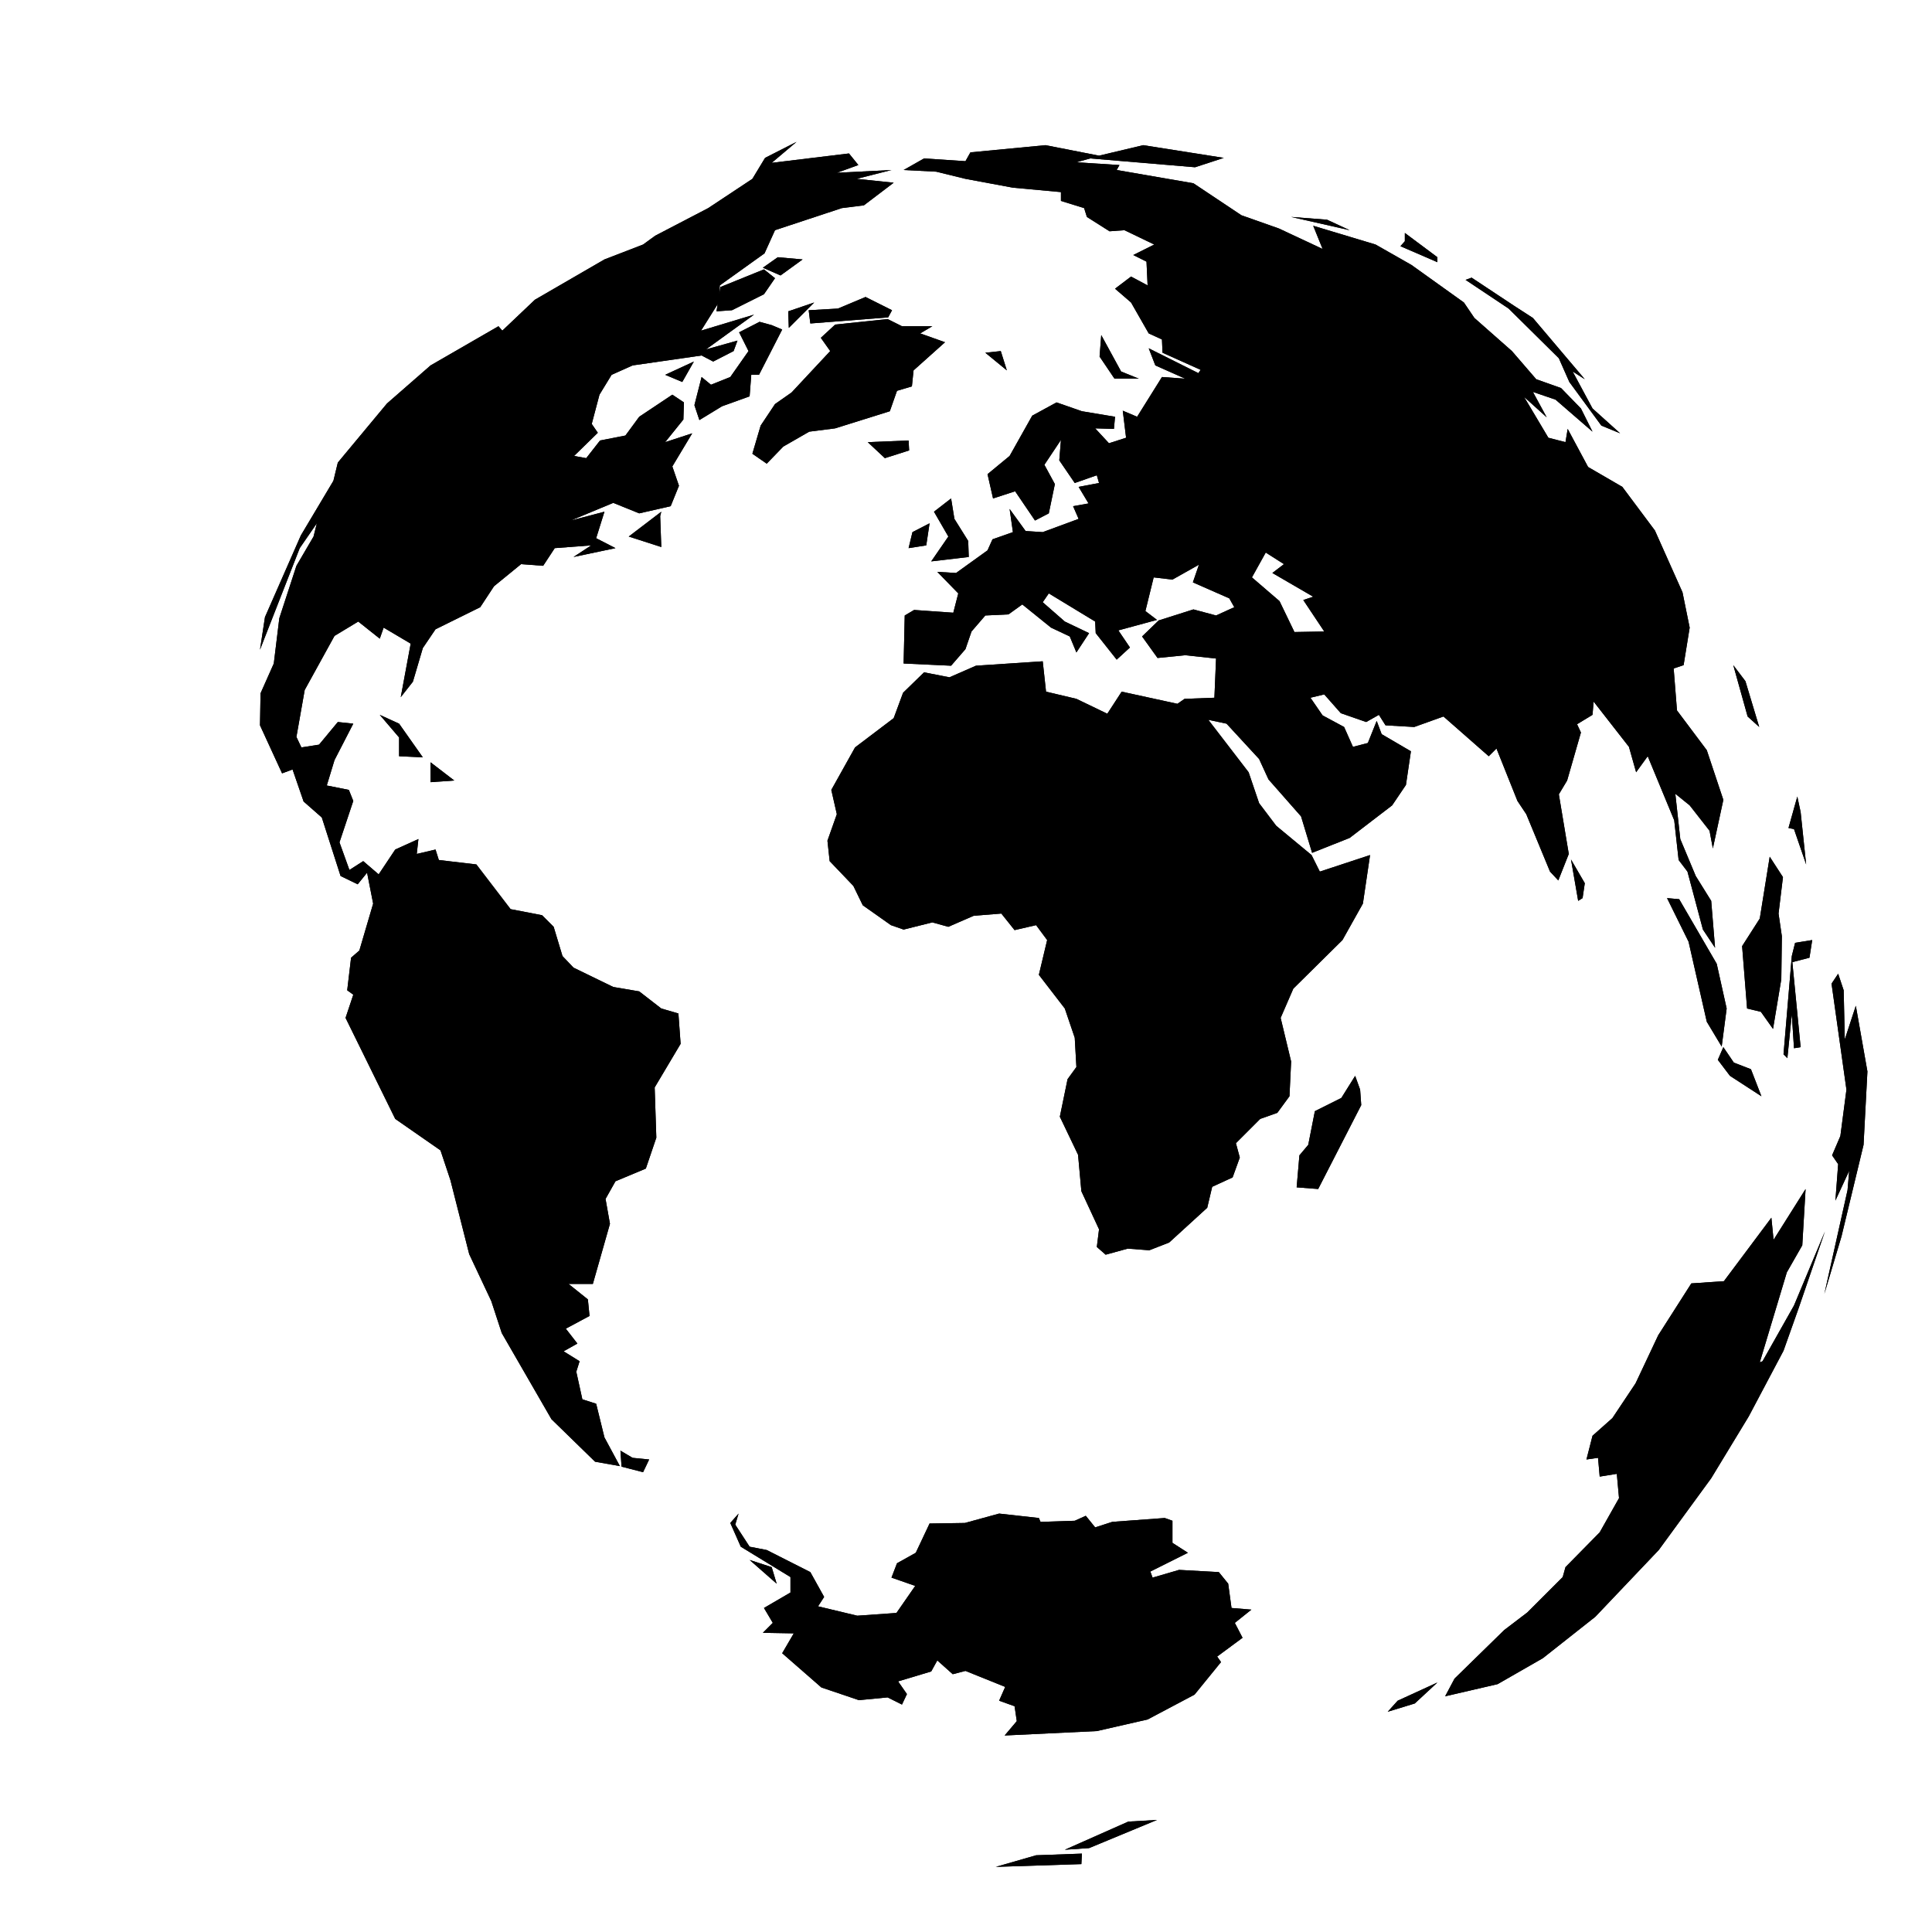
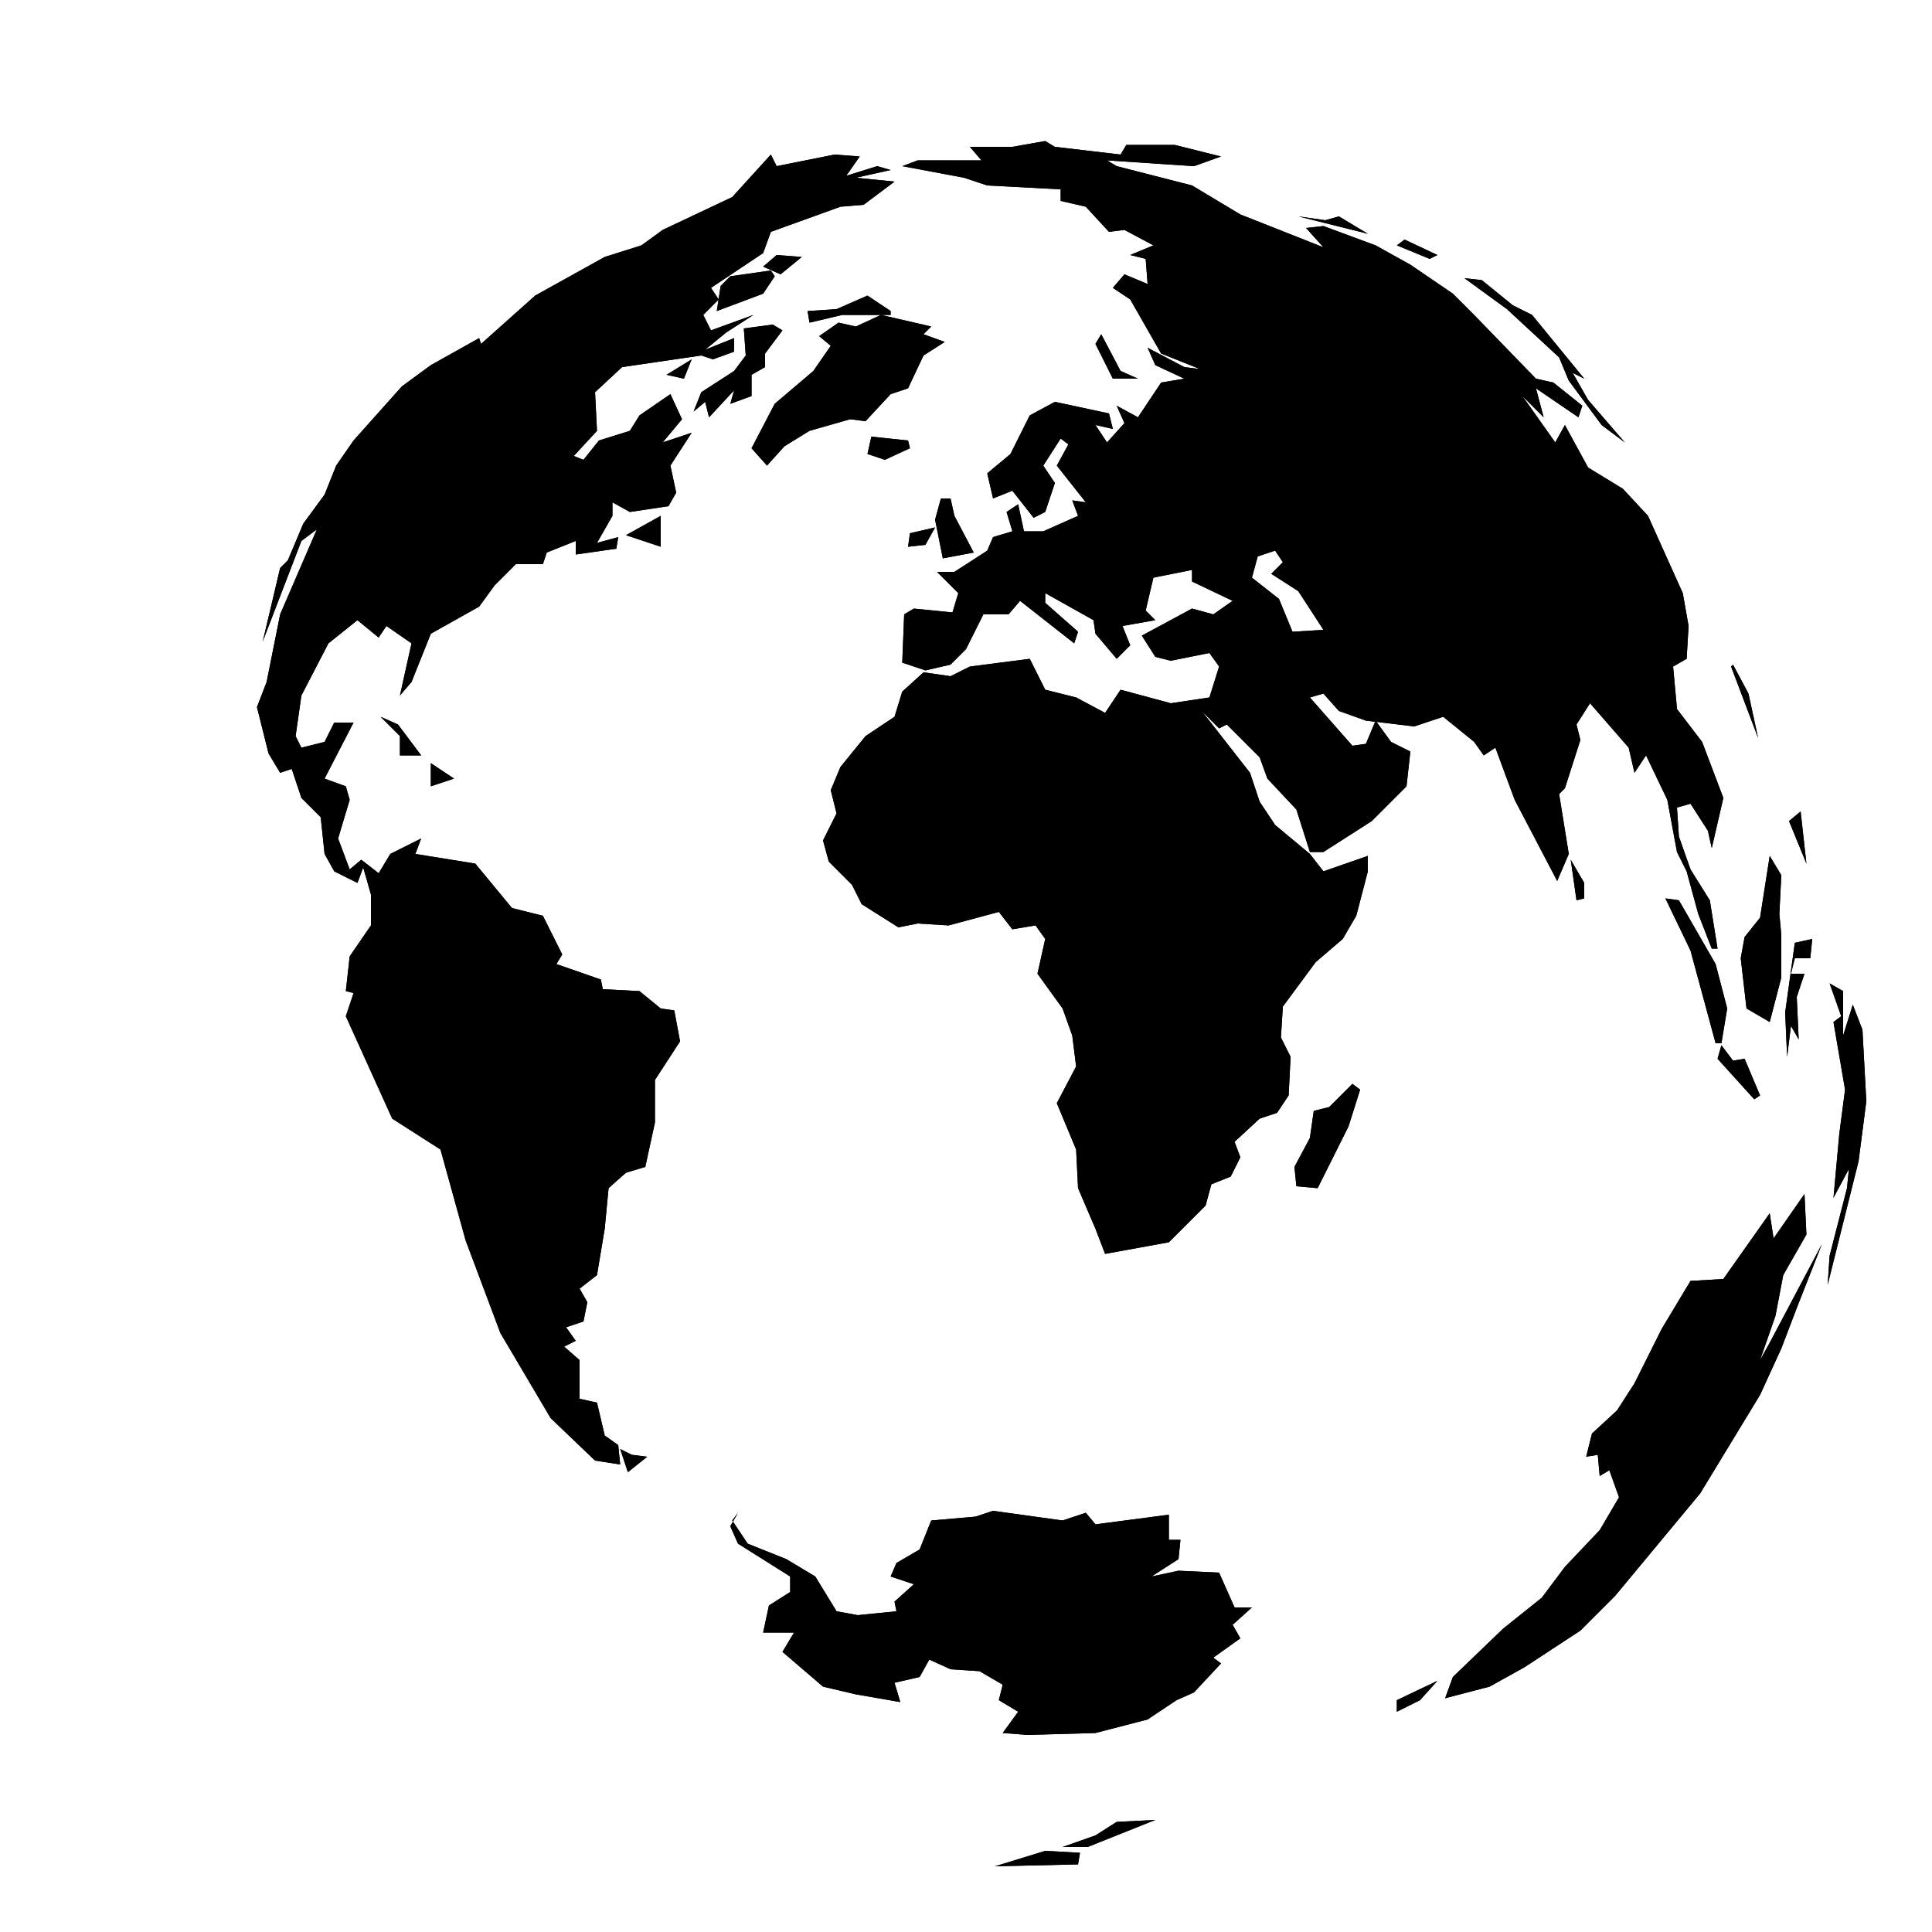
- <svg xmlns="http://www.w3.org/2000/svg" version="1.1" width="350" height="350" viewBox="0 0 350 350">
-   <path class="state" transform="scale(0.1)" d="M1398,2839l9,30 -49,-43ZM1338,2742l-6,20 26,40 31,6 79,40 25,45 -11,17 71,17 71,-5 34,-49 -43,-15 10,-26 34,-19 25,-53 64,-1 62,-17 72,8 3,7 62,-2 20,-9 17,21 31,-10 95,-7 14,5v40l28,18 -68,34 4,11 48,-14 72,4 17,21 6,44 36,3 -30,24 14,27 -46,34 7,10 -48,59 -85,45 -92,21 -167,8 22,-26 -4,-27 -28,-10 11,-25 -72,-29 -23,6 -28,-25 -11,20 -60,18 16,23 -9,19 -26,-13 -52,5 -68,-23 -71,-62 21,-36 -56,-1 18,-18 -16,-27 48,-28v-28l-90,-55 -19,-43ZM1146,2641l30,3 -11,23 -39,-10 -2,-29ZM2604,3048l-41,38 -49,15 18,-20ZM1973,3348l-44,3 115,-51 52,-3ZM1959,3377l-155,5 73,-21 83,-3ZM2464,1974l2,28 -78,152 -39,-3 5,-58 16,-19 12,-61 48,-24 25,-40ZM3258,2371l-27,76 -63,119 -68,112 -95,130 -115,121 -95,75 -82,47 -95,22 17,-32 90,-88 42,-32 64,-64 5,-18 62,-63 35,-62 -4,-44 -31,5 -3,-34 -21,3 11,-43 36,-32 42,-63 41,-87 60,-94 59,-4 86,-115 4,40 58,-92 -6,102 -28,49 -49,163 5,-2 57,-101 56,-134ZM3141,1925l31,12 19,49 -57,-37 -22,-29 10,-23ZM3340,1794l2,89 20,-61 21,119 -7,133 -40,166 -31,104 42,-188 3,-35 -25,54 5,-66 -11,-16 15,-35 11,-84 -27,-192 12,-18ZM3283,1703l-5,32 -31,8 15,154 -12,2 -4,-61 -8,79 -7,-7 15,-178 6,-24ZM3119,1896l-27,-45 -33,-145 -39,-79 22,2 68,117 18,81ZM3228,1696l-1,78 -15,90 -22,-31 -25,-6 -9,-113 32,-50 18,-112 24,37 -8,66ZM3262,1471l10,95 -22,-64 -10,-2 16,-57ZM2867,1627l-8,5 -13,-75 25,43ZM3140,1205l22,29 25,83 -21,-19ZM780,1381l43,33 -43,3ZM723,1311l43,61 -43,-2v-34l-35,-41ZM2743,554l34,22 94,111 -22,-14 36,67 50,45 -34,-14 -58,-79 -19,-43 -91,-90 -78,-52 11,-4ZM2545,437v-15l59,44v9l-67,-29ZM1196,935l2,56 -59,-19 59,-45ZM2404,398l41,19 -106,-24ZM1678,988l-32,5 7,-29 31,-16ZM1723,903l6,37 25,40 1,29 -68,8 31,-45 -26,-45ZM1257,655l-21,37 -31,-13ZM1646,798l1,18 -44,14 -31,-29ZM1749,292v32l-53,-13 -59,-3 37,-21ZM1319,604l-40,29 57,-16 -7,19 -37,19 -21,-11 -125,18 -38,17 -22,36 -14,53 11,16 -43,42 22,4 25,-32 46,-9 25,-34 60,-40 21,14 -1,31 -33,41 49,-16 -36,60 12,35 -15,37 -57,13 -47,-19 -77,32 61,-16 -15,48 35,18 -76,16 32,-21 -66,5 -21,32 -40,-3 -49,40 -25,38 -81,40 -23,34 -18,61 -22,28 18,-97 -49,-29 -7,20 -39,-31 -43,26 -54,98 -15,85 9,19 32,-5 34,-41 28,3 -34,66 -14,46 40,8 8,20 -25,75 18,50 25,-16 28,24 30,-45 42,-19 -3,27 34,-8 6,19 68,8 62,81 57,11 21,21 16,53 20,21 72,35 47,8 40,31 31,9 4,55 -47,79 3,91 -19,56 -55,23 -18,32 8,45 -31,109h-44l35,28 3,30 -43,23 21,27 -25,14 29,18 -6,19 11,50 25,8 15,61 28,52 -45,-8 -79,-77 -90,-156 -19,-58 -40,-85 -34,-134 -18,-54 -82,-57 -90,-183 14,-42 -11,-8 7,-59 15,-13 25,-85 -11,-56 -17,21 -31,-15 -34,-106 -33,-29 -20,-58 -19,7 -40,-87 1,-58 24,-54 10,-82 31,-95 31,-53 6,-24 -31,45 -72,184 9,-59 65,-148 59,-99 8,-33 89,-107 79,-69 123,-71 7,8 59,-56 126,-73 70,-27 22,-16 96,-50 80,-53 23,-38 57,-29 -45,38 140,-17 17,21 -39,14 99,-5 -63,16 67,7 -54,41 -40,5 -121,40 -19,42 -81,58 -2,31 -32,51 96,-29ZM1404,504l-20,29 -58,29 -28,2 7,-44 79,-32ZM1398,589l19,8 -42,82h-14l-3,39 -50,18 -41,25 -9,-27 13,-51 17,14 35,-14 33,-47 -17,-34 37,-19ZM1382,485l27,-19 45,4 -40,29ZM2063,686h-44l-27,-40 3,-39 36,66ZM1475,548l-46,46 -1,-30ZM1749,324v-32l9,-16 136,-13 97,19 80,-19 146,23 -52,17 -190,-16 -25,7 78,5 -5,9 139,24 87,58 68,24 79,37 -17,-42 113,34 65,37 95,68 19,28 68,60 44,51 45,16 36,37 21,42 -67,-58 -41,-14 25,46 -41,-37 44,74 31,8 4,-24 37,69 62,36 59,79 50,112 13,64 -11,68 -18,6 6,76 54,72 30,90 -19,88 -6,-32 -36,-46 -26,-21 9,82 28,67 28,45 7,85 -22,-33 -28,-105 -16,-21 -8,-72 -48,-116 -21,29 -13,-46 -64,-82 -2,24 -28,17 7,15 -25,87 -15,25 18,108 -19,48 -15,-16 -43,-104 -16,-24 -38,-95 -14,14 -82,-72 -53,19 -52,-3 -12,-19 -23,13 -46,-16 -30,-34 -25,6 22,32 39,21 16,36 27,-7 16,-40 9,24 53,31 -9,61 -25,37 -77,59 -68,27 -20,-66 -59,-67 -17,-37 -59,-64 -33,-7 73,95 19,56 31,41 64,53 15,30 91,-30 -13,88 -37,66 -89,88 -23,53 19,79 -3,63 -22,30 -31,11 -44,44 7,26 -13,36 -37,17 -9,38 -69,63 -36,14 -39,-3 -40,11 -16,-14 4,-32 -32,-69 -6,-66 -33,-69 14,-68 16,-22 -3,-53 -18,-53 -47,-61 15,-63 -20,-27 -39,9 -24,-30 -50,4 -46,20 -29,-8 -52,13 -23,-8 -51,-36 -17,-35 -43,-45 -4,-37 17,-48 -10,-44 43,-77 70,-53 17,-46 38,-37 46,9 48,-21 121,-8 6,55 55,13 56,27 26,-40 101,22 13,-9 54,-2 3,-71 -56,-6 -50,5 -28,-39 30,-29 63,-20 41,11 33,-15 -9,-16 -66,-29 11,-32 -48,27 -34,-4 -15,61 21,16 -70,19 21,31 -24,22 -38,-48 -1,-21 -84,-51 -11,16 40,35 44,21 -23,35 -12,-29 -34,-16 -52,-42 -25,18 -42,2 -25,29 -11,32 -26,30 -86,-4 2,-87 17,-10 71,5 9,-35 -38,-39 34,2 57,-41 9,-20 37,-13 -6,-42 29,40 31,2 65,-24 -10,-23 28,-5 -18,-30 37,-7 -4,-14 -40,14 -28,-41 3,-37 -30,45 19,35 -11,53 -25,13 -36,-53 -40,13 -10,-44 40,-33 41,-73 44,-24 46,16 60,10 -2,22 -34,-1 25,27 31,-10 -6,-49 26,11 45,-72 42,3 -54,-24 -12,-31 90,45 4,-6 -69,-31 -1,-24 -24,-11 -32,-56 -29,-25 29,-22 30,16 -2,-43 -24,-12 38,-19 -54,-26 -27,2 -41,-26 -5,-16 -42,-13v-16l-87,-8ZM2318,1089l27,56 54,-1 -38,-57 18,-6 -74,-43 21,-16 -33,-21 -25,45ZM1813,636l11,35 -39,-32ZM1616,562l-7,13 -141,11 -3,-24 53,-3 50,-21ZM1689,591l-22,13 45,16 -57,51 -3,29 -27,8 -13,37 -99,31 -47,6 -47,27 -30,31 -26,-18 15,-51 26,-39 30,-21 70,-75 -17,-24 26,-24 95,-10 26,13Z" />
-   <g class="counties" transform="scale(0.1)">
-     <path data-fips-int="0" data-name="" d="M1398,2839l9,30 -49,-43Z" />
-     <path data-fips-int="0" data-name="" d="M1338,2742l-6,20 26,40 31,6 79,40 25,45 -11,17 71,17 71,-5 34,-49 -43,-15 10,-26 34,-19 25,-53 64,-1 62,-17 72,8 3,7 62,-2 20,-9 17,21 31,-10 95,-7 14,5v40l28,18 -68,34 4,11 48,-14 72,4 17,21 6,44 36,3 -30,24 14,27 -46,34 7,10 -48,59 -85,45 -92,21 -167,8 22,-26 -4,-27 -28,-10 11,-25 -72,-29 -23,6 -28,-25 -11,20 -60,18 16,23 -9,19 -26,-13 -52,5 -68,-23 -71,-62 21,-36 -56,-1 18,-18 -16,-27 48,-28v-28l-90,-55 -19,-43Z" />
-     <path data-fips-int="0" data-name="" d="M1146,2641l30,3 -11,23 -39,-10 -2,-29Z" />
-     <path data-fips-int="0" data-name="" d="M2604,3048l-41,38 -49,15 18,-20Z" />
-     <path data-fips-int="0" data-name="" d="M1973,3348l-44,3 115,-51 52,-3Z" />
-     <path data-fips-int="0" data-name="" d="M1959,3377l-155,5 73,-21 83,-3Z" />
-     <path data-fips-int="0" data-name="" d="M2464,1974l2,28 -78,152 -39,-3 5,-58 16,-19 12,-61 48,-24 25,-40Z" />
-     <path data-fips-int="0" data-name="" d="M3258,2371l-27,76 -63,119 -68,112 -95,130 -115,121 -95,75 -82,47 -95,22 17,-32 90,-88 42,-32 64,-64 5,-18 62,-63 35,-62 -4,-44 -31,5 -3,-34 -21,3 11,-43 36,-32 42,-63 41,-87 60,-94 59,-4 86,-115 4,40 58,-92 -6,102 -28,49 -49,163 5,-2 57,-101 56,-134Z" />
-     <path data-fips-int="0" data-name="" d="M3141,1925l31,12 19,49 -57,-37 -22,-29 10,-23Z" />
-     <path data-fips-int="0" data-name="" d="M3340,1794l2,89 20,-61 21,119 -7,133 -40,166 -31,104 42,-188 3,-35 -25,54 5,-66 -11,-16 15,-35 11,-84 -27,-192 12,-18Z" />
-     <path data-fips-int="0" data-name="" d="M3283,1703l-5,32 -31,8 15,154 -12,2 -4,-61 -8,79 -7,-7 15,-178 6,-24Z" />
-     <path data-fips-int="0" data-name="" d="M3119,1896l-27,-45 -33,-145 -39,-79 22,2 68,117 18,81Z" />
-     <path data-fips-int="0" data-name="" d="M3228,1696l-1,78 -15,90 -22,-31 -25,-6 -9,-113 32,-50 18,-112 24,37 -8,66Z" />
-     <path data-fips-int="0" data-name="" d="M3262,1471l10,95 -22,-64 -10,-2 16,-57Z" />
-     <path data-fips-int="0" data-name="" d="M2867,1627l-8,5 -13,-75 25,43Z" />
-     <path data-fips-int="0" data-name="" d="M3140,1205l22,29 25,83 -21,-19Z" />
-     <path data-fips-int="0" data-name="" d="M780,1381l43,33 -43,3Z" />
-     <path data-fips-int="0" data-name="" d="M723,1311l43,61 -43,-2v-34l-35,-41Z" />
-     <path data-fips-int="0" data-name="" d="M2743,554l34,22 94,111 -22,-14 36,67 50,45 -34,-14 -58,-79 -19,-43 -91,-90 -78,-52 11,-4Z" />
-     <path data-fips-int="0" data-name="" d="M2545,437v-15l59,44v9l-67,-29Z" />
-     <path data-fips-int="0" data-name="" d="M1196,935l2,56 -59,-19 59,-45Z" />
-     <path data-fips-int="0" data-name="" d="M2404,398l41,19 -106,-24Z" />
-     <path data-fips-int="0" data-name="" d="M1678,988l-32,5 7,-29 31,-16Z" />
-     <path data-fips-int="0" data-name="" d="M1723,903l6,37 25,40 1,29 -68,8 31,-45 -26,-45Z" />
-     <path data-fips-int="0" data-name="" d="M1257,655l-21,37 -31,-13Z" />
-     <path data-fips-int="0" data-name="" d="M1646,798l1,18 -44,14 -31,-29Z" />
-     <path data-fips-int="0" data-name="" d="M1749,292v32l-53,-13 -59,-3 37,-21Z" />
-     <path data-fips-int="0" data-name="" d="M1319,604l-40,29 57,-16 -7,19 -37,19 -21,-11 -125,18 -38,17 -22,36 -14,53 11,16 -43,42 22,4 25,-32 46,-9 25,-34 60,-40 21,14 -1,31 -33,41 49,-16 -36,60 12,35 -15,37 -57,13 -47,-19 -77,32 61,-16 -15,48 35,18 -76,16 32,-21 -66,5 -21,32 -40,-3 -49,40 -25,38 -81,40 -23,34 -18,61 -22,28 18,-97 -49,-29 -7,20 -39,-31 -43,26 -54,98 -15,85 9,19 32,-5 34,-41 28,3 -34,66 -14,46 40,8 8,20 -25,75 18,50 25,-16 28,24 30,-45 42,-19 -3,27 34,-8 6,19 68,8 62,81 57,11 21,21 16,53 20,21 72,35 47,8 40,31 31,9 4,55 -47,79 3,91 -19,56 -55,23 -18,32 8,45 -31,109h-44l35,28 3,30 -43,23 21,27 -25,14 29,18 -6,19 11,50 25,8 15,61 28,52 -45,-8 -79,-77 -90,-156 -19,-58 -40,-85 -34,-134 -18,-54 -82,-57 -90,-183 14,-42 -11,-8 7,-59 15,-13 25,-85 -11,-56 -17,21 -31,-15 -34,-106 -33,-29 -20,-58 -19,7 -40,-87 1,-58 24,-54 10,-82 31,-95 31,-53 6,-24 -31,45 -72,184 9,-59 65,-148 59,-99 8,-33 89,-107 79,-69 123,-71 7,8 59,-56 126,-73 70,-27 22,-16 96,-50 80,-53 23,-38 57,-29 -45,38 140,-17 17,21 -39,14 99,-5 -63,16 67,7 -54,41 -40,5 -121,40 -19,42 -81,58 -2,31 -32,51 96,-29Z" />
-     <path data-fips-int="0" data-name="" d="M1404,504l-20,29 -58,29 -28,2 7,-44 79,-32Z" />
-     <path data-fips-int="0" data-name="" d="M1398,589l19,8 -42,82h-14l-3,39 -50,18 -41,25 -9,-27 13,-51 17,14 35,-14 33,-47 -17,-34 37,-19Z" />
-     <path data-fips-int="0" data-name="" d="M1382,485l27,-19 45,4 -40,29Z" />
-     <path data-fips-int="0" data-name="" d="M2063,686h-44l-27,-40 3,-39 36,66Z" />
-     <path data-fips-int="0" data-name="" d="M1475,548l-46,46 -1,-30Z" />
-     <path data-fips-int="0" data-name="" d="M1749,324v-32l9,-16 136,-13 97,19 80,-19 146,23 -52,17 -190,-16 -25,7 78,5 -5,9 139,24 87,58 68,24 79,37 -17,-42 113,34 65,37 95,68 19,28 68,60 44,51 45,16 36,37 21,42 -67,-58 -41,-14 25,46 -41,-37 44,74 31,8 4,-24 37,69 62,36 59,79 50,112 13,64 -11,68 -18,6 6,76 54,72 30,90 -19,88 -6,-32 -36,-46 -26,-21 9,82 28,67 28,45 7,85 -22,-33 -28,-105 -16,-21 -8,-72 -48,-116 -21,29 -13,-46 -64,-82 -2,24 -28,17 7,15 -25,87 -15,25 18,108 -19,48 -15,-16 -43,-104 -16,-24 -38,-95 -14,14 -82,-72 -53,19 -52,-3 -12,-19 -23,13 -46,-16 -30,-34 -25,6 22,32 39,21 16,36 27,-7 16,-40 9,24 53,31 -9,61 -25,37 -77,59 -68,27 -20,-66 -59,-67 -17,-37 -59,-64 -33,-7 73,95 19,56 31,41 64,53 15,30 91,-30 -13,88 -37,66 -89,88 -23,53 19,79 -3,63 -22,30 -31,11 -44,44 7,26 -13,36 -37,17 -9,38 -69,63 -36,14 -39,-3 -40,11 -16,-14 4,-32 -32,-69 -6,-66 -33,-69 14,-68 16,-22 -3,-53 -18,-53 -47,-61 15,-63 -20,-27 -39,9 -24,-30 -50,4 -46,20 -29,-8 -52,13 -23,-8 -51,-36 -17,-35 -43,-45 -4,-37 17,-48 -10,-44 43,-77 70,-53 17,-46 38,-37 46,9 48,-21 121,-8 6,55 55,13 56,27 26,-40 101,22 13,-9 54,-2 3,-71 -56,-6 -50,5 -28,-39 30,-29 63,-20 41,11 33,-15 -9,-16 -66,-29 11,-32 -48,27 -34,-4 -15,61 21,16 -70,19 21,31 -24,22 -38,-48 -1,-21 -84,-51 -11,16 40,35 44,21 -23,35 -12,-29 -34,-16 -52,-42 -25,18 -42,2 -25,29 -11,32 -26,30 -86,-4 2,-87 17,-10 71,5 9,-35 -38,-39 34,2 57,-41 9,-20 37,-13 -6,-42 29,40 31,2 65,-24 -10,-23 28,-5 -18,-30 37,-7 -4,-14 -40,14 -28,-41 3,-37 -30,45 19,35 -11,53 -25,13 -36,-53 -40,13 -10,-44 40,-33 41,-73 44,-24 46,16 60,10 -2,22 -34,-1 25,27 31,-10 -6,-49 26,11 45,-72 42,3 -54,-24 -12,-31 90,45 4,-6 -69,-31 -1,-24 -24,-11 -32,-56 -29,-25 29,-22 30,16 -2,-43 -24,-12 38,-19 -54,-26 -27,2 -41,-26 -5,-16 -42,-13v-16l-87,-8ZM2318,1089l27,56 54,-1 -38,-57 18,-6 -74,-43 21,-16 -33,-21 -25,45Z" />
-     <path data-fips-int="0" data-name="" d="M1813,636l11,35 -39,-32Z" />
-     <path data-fips-int="0" data-name="" d="M1616,562l-7,13 -141,11 -3,-24 53,-3 50,-21Z" />
-     <path data-fips-int="0" data-name="" d="M1689,591l-22,13 45,16 -57,51 -3,29 -27,8 -13,37 -99,31 -47,6 -47,27 -30,31 -26,-18 15,-51 26,-39 30,-21 70,-75 -17,-24 26,-24 95,-10 26,13Z" />
+ <svg xmlns="http://www.w3.org/2000/svg" version="1.1" width="1000" height="1000" viewBox="0 0 1000 1000">
+   <path class="state" d="M382,783l-3,4 8,12 20,8 15,9 11,18 11,2 20,-2 -1,-5 10,-9 -12,-4 3,-7 12,-7 6,-15 23,-2 9,-3 36,5 12,-4 5,6 38,-5v13h6l-1,10 -14,9 14,-3 21,1 8,18h9l-10,9 4,7 -14,10 4,3 -14,15 -9,4 -15,10 -27,7 -35,1 -13,-1 8,-11 -10,-6 2,-8 -12,-7 -15,-1 -11,-5 -5,9 -13,3 3,10 -23,-4 -17,-4 -21,-18 6,-10h-16l3,-14 11,-7v-8l-27,-17 -4,-9ZM327,753l8,1 -10,8 -4,-12ZM744,870l-9,10 -12,6v-6ZM563,956h-13l17,-6 11,-7 20,-1ZM558,965l-43,1 26,-8 18,1ZM704,564l-6,19 -16,32 -11,-1 -1,-10 8,-15 2,-14 8,-2 12,-12ZM930,677l-8,21 -11,24 -31,51 -44,53 -18,18 -29,19 -18,10 -23,6 4,-11 26,-25 20,-16 12,-16 18,-19 10,-17 -5,-14 -5,3 -1,-11 -6,1 3,-12 13,-12 9,-14 14,-28 15,-25 17,-1 24,-34 2,13 16,-23 1,21 -12,21 -4,21 -8,23 5,-9 27,-51ZM897,549l6,-1 8,19 -3,2 -19,-21 2,-7ZM954,513v23l5,-16 5,13 2,37 -4,31 -16,64 1,-15 9,-35 1,-10 -8,15 3,-33 3,-23 -6,-35 4,-3 -6,-17ZM938,486l-1,10h-8l-2,8h7l-4,12 1,22 -4,-7 -2,16 -1,-23 5,-36ZM891,540h-3l-13,-48 -13,-27 7,1 19,33 6,23ZM922,484v22l-6,23 -12,-7 -3,-26 2,-11 8,-10 5,-32 6,10 -1,20ZM932,420l3,27 -9,-22ZM820,465l-4,1 -3,-21 7,12ZM897,344l8,15 5,23 -14,-37ZM223,395l12,8 -12,4ZM206,375l12,16h-11v-10l-10,-10ZM783,158l10,5 27,33 -6,-3 8,14 19,22 -12,-9 -17,-23 -5,-12 -27,-25 -22,-16 9,1ZM727,124l17,8 -4,2 -17,-7ZM342,267v16l-18,-6ZM686,114l7,-2 15,9 -36,-9ZM479,282l-9,1 1,-7 13,-3ZM492,258l2,9 10,19 -16,3 -4,-20 3,-11ZM358,186l-4,10 -9,-2ZM470,228l1,4 -13,6 -9,-3 2,-9ZM499,83v9l-32,-6 8,-3ZM376,172l-11,9 15,-6v7l-11,4 -6,-2 -41,6 -14,13 1,20 -12,13 5,2 8,-10 16,-5 5,-8 16,-11 6,13 -10,12 15,-5 -11,17 3,14 -4,7 -20,3 -9,-5v7l-8,14 11,-3 -1,6 -21,3v-7l-15,6 -2,6h-14l-11,11 -8,11 -25,14 -10,25 -6,7 6,-27 -13,-9 -4,6 -11,-9 -15,12 -14,27 -3,21 3,6 12,-3 5,-10h10l-15,29 11,4 2,7 -6,20 6,16 6,-5 9,7 6,-10 16,-8 -3,8 31,5 19,23 16,4 10,20 -3,5 23,8 1,5 19,1 11,9 7,1 3,16 -13,20v22l-5,23 -10,3 -9,8 -2,21 -4,24 -9,7 4,7 -2,10 -9,3 5,7 -6,3 8,7v20l9,2 4,17 7,5 1,10 -13,-2 -23,-22 -26,-44 -18,-48 -13,-47 -25,-16 -24,-53 4,-12 -4,-1 2,-18 11,-16v-16l-4,-14 -3,8 -12,-6 -5,-9 -2,-19 -10,-10 -5,-15 -6,2 -6,-10 -6,-24 5,-13 7,-35 19,-44 -8,6 -20,52 9,-38 4,-4 8,-19 11,-15 6,-15 9,-13 25,-28 15,-11 25,-14 1,3 28,-25 36,-20 19,-6 11,-8 36,-17 20,-22 3,6 30,-6 13,1 -7,10 16,-5 7,2 -18,4 20,2 -16,12 -12,1 -36,13 -4,11 -27,18 4,6 -8,8 4,8 22,-8ZM401,143l-6,9 -24,9 2,-13 5,-5 21,-3ZM400,168l5,3 -9,12v7l-7,4v11l-11,4 2,-7 -13,14 -2,-8 -6,5 4,-10 17,-11 6,-8 -1,-14ZM395,138l7,-6 13,1 -11,9ZM589,196h-13l-9,-18 3,-5 10,19ZM499,92v-9h9l-6,-7h22l17,-3 5,3 34,4 3,-5h25l24,6 -14,5 -45,-3 5,3 39,10 25,15 43,17 -9,-10 9,-1 27,10 18,10 22,15 11,11 32,33 9,2 15,12 -2,6 -22,-15 4,15 -11,-11 17,24 5,-9 12,22 18,11 13,14 18,40 3,17 -1,17 -7,4 2,22 13,17 11,29 -6,26 -2,-9 -9,-14 -7,2 1,15 6,17 10,16 4,25h-3l-7,-18 -6,-22 -5,-10 -5,-27 -11,-23 -6,9 -3,-13 -20,-23 -7,11 2,8 -8,25 -3,3 5,31 -6,14 -22,-42 -10,-27 -6,4 -5,-7 -16,-13 -15,5 -25,-3 -14,-5 -8,-9 -7,2 22,25 7,-1 5,-12 8,11 10,5 -2,18 -18,18 -25,16h-7l-7,-22 -15,-16 -4,-11 -17,-17 -4,2 -9,-9 25,32 5,15 8,12 18,15 7,9 23,-8v8l-6,23 -7,12 -14,12 -17,23 -1,16 5,10 -1,20 -6,9 -9,3 -13,12 3,8 -5,10 -10,4 -3,11 -19,19 -33,6 -5,-13 -9,-21 -1,-20 -10,-24 10,-19 -2,-16 -5,-14 -13,-18 4,-18 -5,-7 -12,2 -7,-9 -26,7 -16,-1 -10,2 -19,-12 -5,-10 -12,-12 -3,-11 7,-14 -3,-12 5,-12 13,-16 15,-10 4,-13 11,-10 14,2 10,-5 31,-4 8,16 16,4 15,8 8,-12 26,7 20,-3 5,-16 -5,-7 -20,4 -8,-2 -7,-11 26,-14 11,3 10,-7 -21,-10v-6l-20,4 -4,17 5,5 -17,3 4,10 -7,7 -11,-13 -1,-7 -25,-14v5l17,15 -2,6 -28,-22 -6,7h-13l-9,18 -8,8 -13,3 -12,-4 1,-25 5,-3 20,2 3,-10 -11,-11h9l17,-11 3,-7 10,-3 -3,-10 6,-4 3,14h10l18,-8 -3,-8 7,1 -15,-19 6,-11 -4,-3 -9,14 6,9 -5,15 -6,3 -11,-14 -10,4 -3,-13 12,-10 10,-20 13,-7 28,6 2,8 -9,-2 6,9 9,-10 -4,-9 11,6 12,-18 12,-2 -15,-7 -4,-9 19,10 8,1 -20,-8 -16,-28 -9,-6 6,-7 12,5 -1,-13 -8,-2 12,-5 -15,-8 -8,1 -12,-13 -13,-3v-6l-38,-2ZM662,310l7,17 16,-1 -13,-20 -14,-9 6,-6 -4,-6 -9,3 -3,11ZM461,161v2h-25l-17,4 -1,-6 15,-1 16,-7ZM482,169l-4,4 11,4 -11,7 -8,17 -9,3 -13,14 -8,-1 -21,6 -13,8 -9,10 -8,-9 12,-23 20,-17 9,-13 -6,-5 10,-7 9,2 13,-6Z" />
+   <g class="counties">
+     <path data-fips-int="0" data-name="" d="M382,783l-3,4 8,12 20,8 15,9 11,18 11,2 20,-2 -1,-5 10,-9 -12,-4 3,-7 12,-7 6,-15 23,-2 9,-3 36,5 12,-4 5,6 38,-5v13h6l-1,10 -14,9 14,-3 21,1 8,18h9l-10,9 4,7 -14,10 4,3 -14,15 -9,4 -15,10 -27,7 -35,1 -13,-1 8,-11 -10,-6 2,-8 -12,-7 -15,-1 -11,-5 -5,9 -13,3 3,10 -23,-4 -17,-4 -21,-18 6,-10h-16l3,-14 11,-7v-8l-27,-17 -4,-9Z" />
+     <path data-fips-int="0" data-name="" d="M327,753l8,1 -10,8 -4,-12Z" />
+     <path data-fips-int="0" data-name="" d="M744,870l-9,10 -12,6v-6Z" />
+     <path data-fips-int="0" data-name="" d="M563,956h-13l17,-6 11,-7 20,-1Z" />
+     <path data-fips-int="0" data-name="" d="M558,965l-43,1 26,-8 18,1Z" />
+     <path data-fips-int="0" data-name="" d="M704,564l-6,19 -16,32 -11,-1 -1,-10 8,-15 2,-14 8,-2 12,-12Z" />
+     <path data-fips-int="0" data-name="" d="M930,677l-8,21 -11,24 -31,51 -44,53 -18,18 -29,19 -18,10 -23,6 4,-11 26,-25 20,-16 12,-16 18,-19 10,-17 -5,-14 -5,3 -1,-11 -6,1 3,-12 13,-12 9,-14 14,-28 15,-25 17,-1 24,-34 2,13 16,-23 1,21 -12,21 -4,21 -8,23 5,-9 27,-51Z" />
+     <path data-fips-int="0" data-name="" d="M897,549l6,-1 8,19 -3,2 -19,-21 2,-7Z" />
+     <path data-fips-int="0" data-name="" d="M954,513v23l5,-16 5,13 2,37 -4,31 -16,64 1,-15 9,-35 1,-10 -8,15 3,-33 3,-23 -6,-35 4,-3 -6,-17Z" />
+     <path data-fips-int="0" data-name="" d="M938,486l-1,10h-8l-2,8h7l-4,12 1,22 -4,-7 -2,16 -1,-23 5,-36Z" />
+     <path data-fips-int="0" data-name="" d="M891,540h-3l-13,-48 -13,-27 7,1 19,33 6,23Z" />
+     <path data-fips-int="0" data-name="" d="M922,484v22l-6,23 -12,-7 -3,-26 2,-11 8,-10 5,-32 6,10 -1,20Z" />
+     <path data-fips-int="0" data-name="" d="M932,420l3,27 -9,-22Z" />
+     <path data-fips-int="0" data-name="" d="M820,465l-4,1 -3,-21 7,12Z" />
+     <path data-fips-int="0" data-name="" d="M897,344l8,15 5,23 -14,-37Z" />
+     <path data-fips-int="0" data-name="" d="M223,395l12,8 -12,4Z" />
+     <path data-fips-int="0" data-name="" d="M206,375l12,16h-11v-10l-10,-10Z" />
+     <path data-fips-int="0" data-name="" d="M783,158l10,5 27,33 -6,-3 8,14 19,22 -12,-9 -17,-23 -5,-12 -27,-25 -22,-16 9,1Z" />
+     <path data-fips-int="0" data-name="" d="M727,124l17,8 -4,2 -17,-7Z" />
+     <path data-fips-int="0" data-name="" d="M342,267v16l-18,-6Z" />
+     <path data-fips-int="0" data-name="" d="M686,114l7,-2 15,9 -36,-9Z" />
+     <path data-fips-int="0" data-name="" d="M479,282l-9,1 1,-7 13,-3Z" />
+     <path data-fips-int="0" data-name="" d="M492,258l2,9 10,19 -16,3 -4,-20 3,-11Z" />
+     <path data-fips-int="0" data-name="" d="M358,186l-4,10 -9,-2Z" />
+     <path data-fips-int="0" data-name="" d="M470,228l1,4 -13,6 -9,-3 2,-9Z" />
+     <path data-fips-int="0" data-name="" d="M499,83v9l-32,-6 8,-3Z" />
+     <path data-fips-int="0" data-name="" d="M376,172l-11,9 15,-6v7l-11,4 -6,-2 -41,6 -14,13 1,20 -12,13 5,2 8,-10 16,-5 5,-8 16,-11 6,13 -10,12 15,-5 -11,17 3,14 -4,7 -20,3 -9,-5v7l-8,14 11,-3 -1,6 -21,3v-7l-15,6 -2,6h-14l-11,11 -8,11 -25,14 -10,25 -6,7 6,-27 -13,-9 -4,6 -11,-9 -15,12 -14,27 -3,21 3,6 12,-3 5,-10h10l-15,29 11,4 2,7 -6,20 6,16 6,-5 9,7 6,-10 16,-8 -3,8 31,5 19,23 16,4 10,20 -3,5 23,8 1,5 19,1 11,9 7,1 3,16 -13,20v22l-5,23 -10,3 -9,8 -2,21 -4,24 -9,7 4,7 -2,10 -9,3 5,7 -6,3 8,7v20l9,2 4,17 7,5 1,10 -13,-2 -23,-22 -26,-44 -18,-48 -13,-47 -25,-16 -24,-53 4,-12 -4,-1 2,-18 11,-16v-16l-4,-14 -3,8 -12,-6 -5,-9 -2,-19 -10,-10 -5,-15 -6,2 -6,-10 -6,-24 5,-13 7,-35 19,-44 -8,6 -20,52 9,-38 4,-4 8,-19 11,-15 6,-15 9,-13 25,-28 15,-11 25,-14 1,3 28,-25 36,-20 19,-6 11,-8 36,-17 20,-22 3,6 30,-6 13,1 -7,10 16,-5 7,2 -18,4 20,2 -16,12 -12,1 -36,13 -4,11 -27,18 4,6 -8,8 4,8 22,-8Z" />
+     <path data-fips-int="0" data-name="" d="M401,143l-6,9 -24,9 2,-13 5,-5 21,-3Z" />
+     <path data-fips-int="0" data-name="" d="M400,168l5,3 -9,12v7l-7,4v11l-11,4 2,-7 -13,14 -2,-8 -6,5 4,-10 17,-11 6,-8 -1,-14Z" />
+     <path data-fips-int="0" data-name="" d="M395,138l7,-6 13,1 -11,9Z" />
+     <path data-fips-int="0" data-name="" d="M589,196h-13l-9,-18 3,-5 10,19Z" />
+     <path data-fips-int="0" data-name="" d="M499,92v-9h9l-6,-7h22l17,-3 5,3 34,4 3,-5h25l24,6 -14,5 -45,-3 5,3 39,10 25,15 43,17 -9,-10 9,-1 27,10 18,10 22,15 11,11 32,33 9,2 15,12 -2,6 -22,-15 4,15 -11,-11 17,24 5,-9 12,22 18,11 13,14 18,40 3,17 -1,17 -7,4 2,22 13,17 11,29 -6,26 -2,-9 -9,-14 -7,2 1,15 6,17 10,16 4,25h-3l-7,-18 -6,-22 -5,-10 -5,-27 -11,-23 -6,9 -3,-13 -20,-23 -7,11 2,8 -8,25 -3,3 5,31 -6,14 -22,-42 -10,-27 -6,4 -5,-7 -16,-13 -15,5 -25,-3 -14,-5 -8,-9 -7,2 22,25 7,-1 5,-12 8,11 10,5 -2,18 -18,18 -25,16h-7l-7,-22 -15,-16 -4,-11 -17,-17 -4,2 -9,-9 25,32 5,15 8,12 18,15 7,9 23,-8v8l-6,23 -7,12 -14,12 -17,23 -1,16 5,10 -1,20 -6,9 -9,3 -13,12 3,8 -5,10 -10,4 -3,11 -19,19 -33,6 -5,-13 -9,-21 -1,-20 -10,-24 10,-19 -2,-16 -5,-14 -13,-18 4,-18 -5,-7 -12,2 -7,-9 -26,7 -16,-1 -10,2 -19,-12 -5,-10 -12,-12 -3,-11 7,-14 -3,-12 5,-12 13,-16 15,-10 4,-13 11,-10 14,2 10,-5 31,-4 8,16 16,4 15,8 8,-12 26,7 20,-3 5,-16 -5,-7 -20,4 -8,-2 -7,-11 26,-14 11,3 10,-7 -21,-10v-6l-20,4 -4,17 5,5 -17,3 4,10 -7,7 -11,-13 -1,-7 -25,-14v5l17,15 -2,6 -28,-22 -6,7h-13l-9,18 -8,8 -13,3 -12,-4 1,-25 5,-3 20,2 3,-10 -11,-11h9l17,-11 3,-7 10,-3 -3,-10 6,-4 3,14h10l18,-8 -3,-8 7,1 -15,-19 6,-11 -4,-3 -9,14 6,9 -5,15 -6,3 -11,-14 -10,4 -3,-13 12,-10 10,-20 13,-7 28,6 2,8 -9,-2 6,9 9,-10 -4,-9 11,6 12,-18 12,-2 -15,-7 -4,-9 19,10 8,1 -20,-8 -16,-28 -9,-6 6,-7 12,5 -1,-13 -8,-2 12,-5 -15,-8 -8,1 -12,-13 -13,-3v-6l-38,-2ZM662,310l7,17 16,-1 -13,-20 -14,-9 6,-6 -4,-6 -9,3 -3,11Z" />
+     <path data-fips-int="0" data-name="" d="M461,161v2h-25l-17,4 -1,-6 15,-1 16,-7Z" />
+     <path data-fips-int="0" data-name="" d="M482,169l-4,4 11,4 -11,7 -8,17 -9,3 -13,14 -8,-1 -21,6 -13,8 -9,10 -8,-9 12,-23 20,-17 9,-13 -6,-5 10,-7 9,2 13,-6Z" />
  </g>
-   <path class="mesh" transform="scale(0.1)" d="M1749,292v32" />
+   <path class="mesh" d="M499,83v9" />
</svg>
